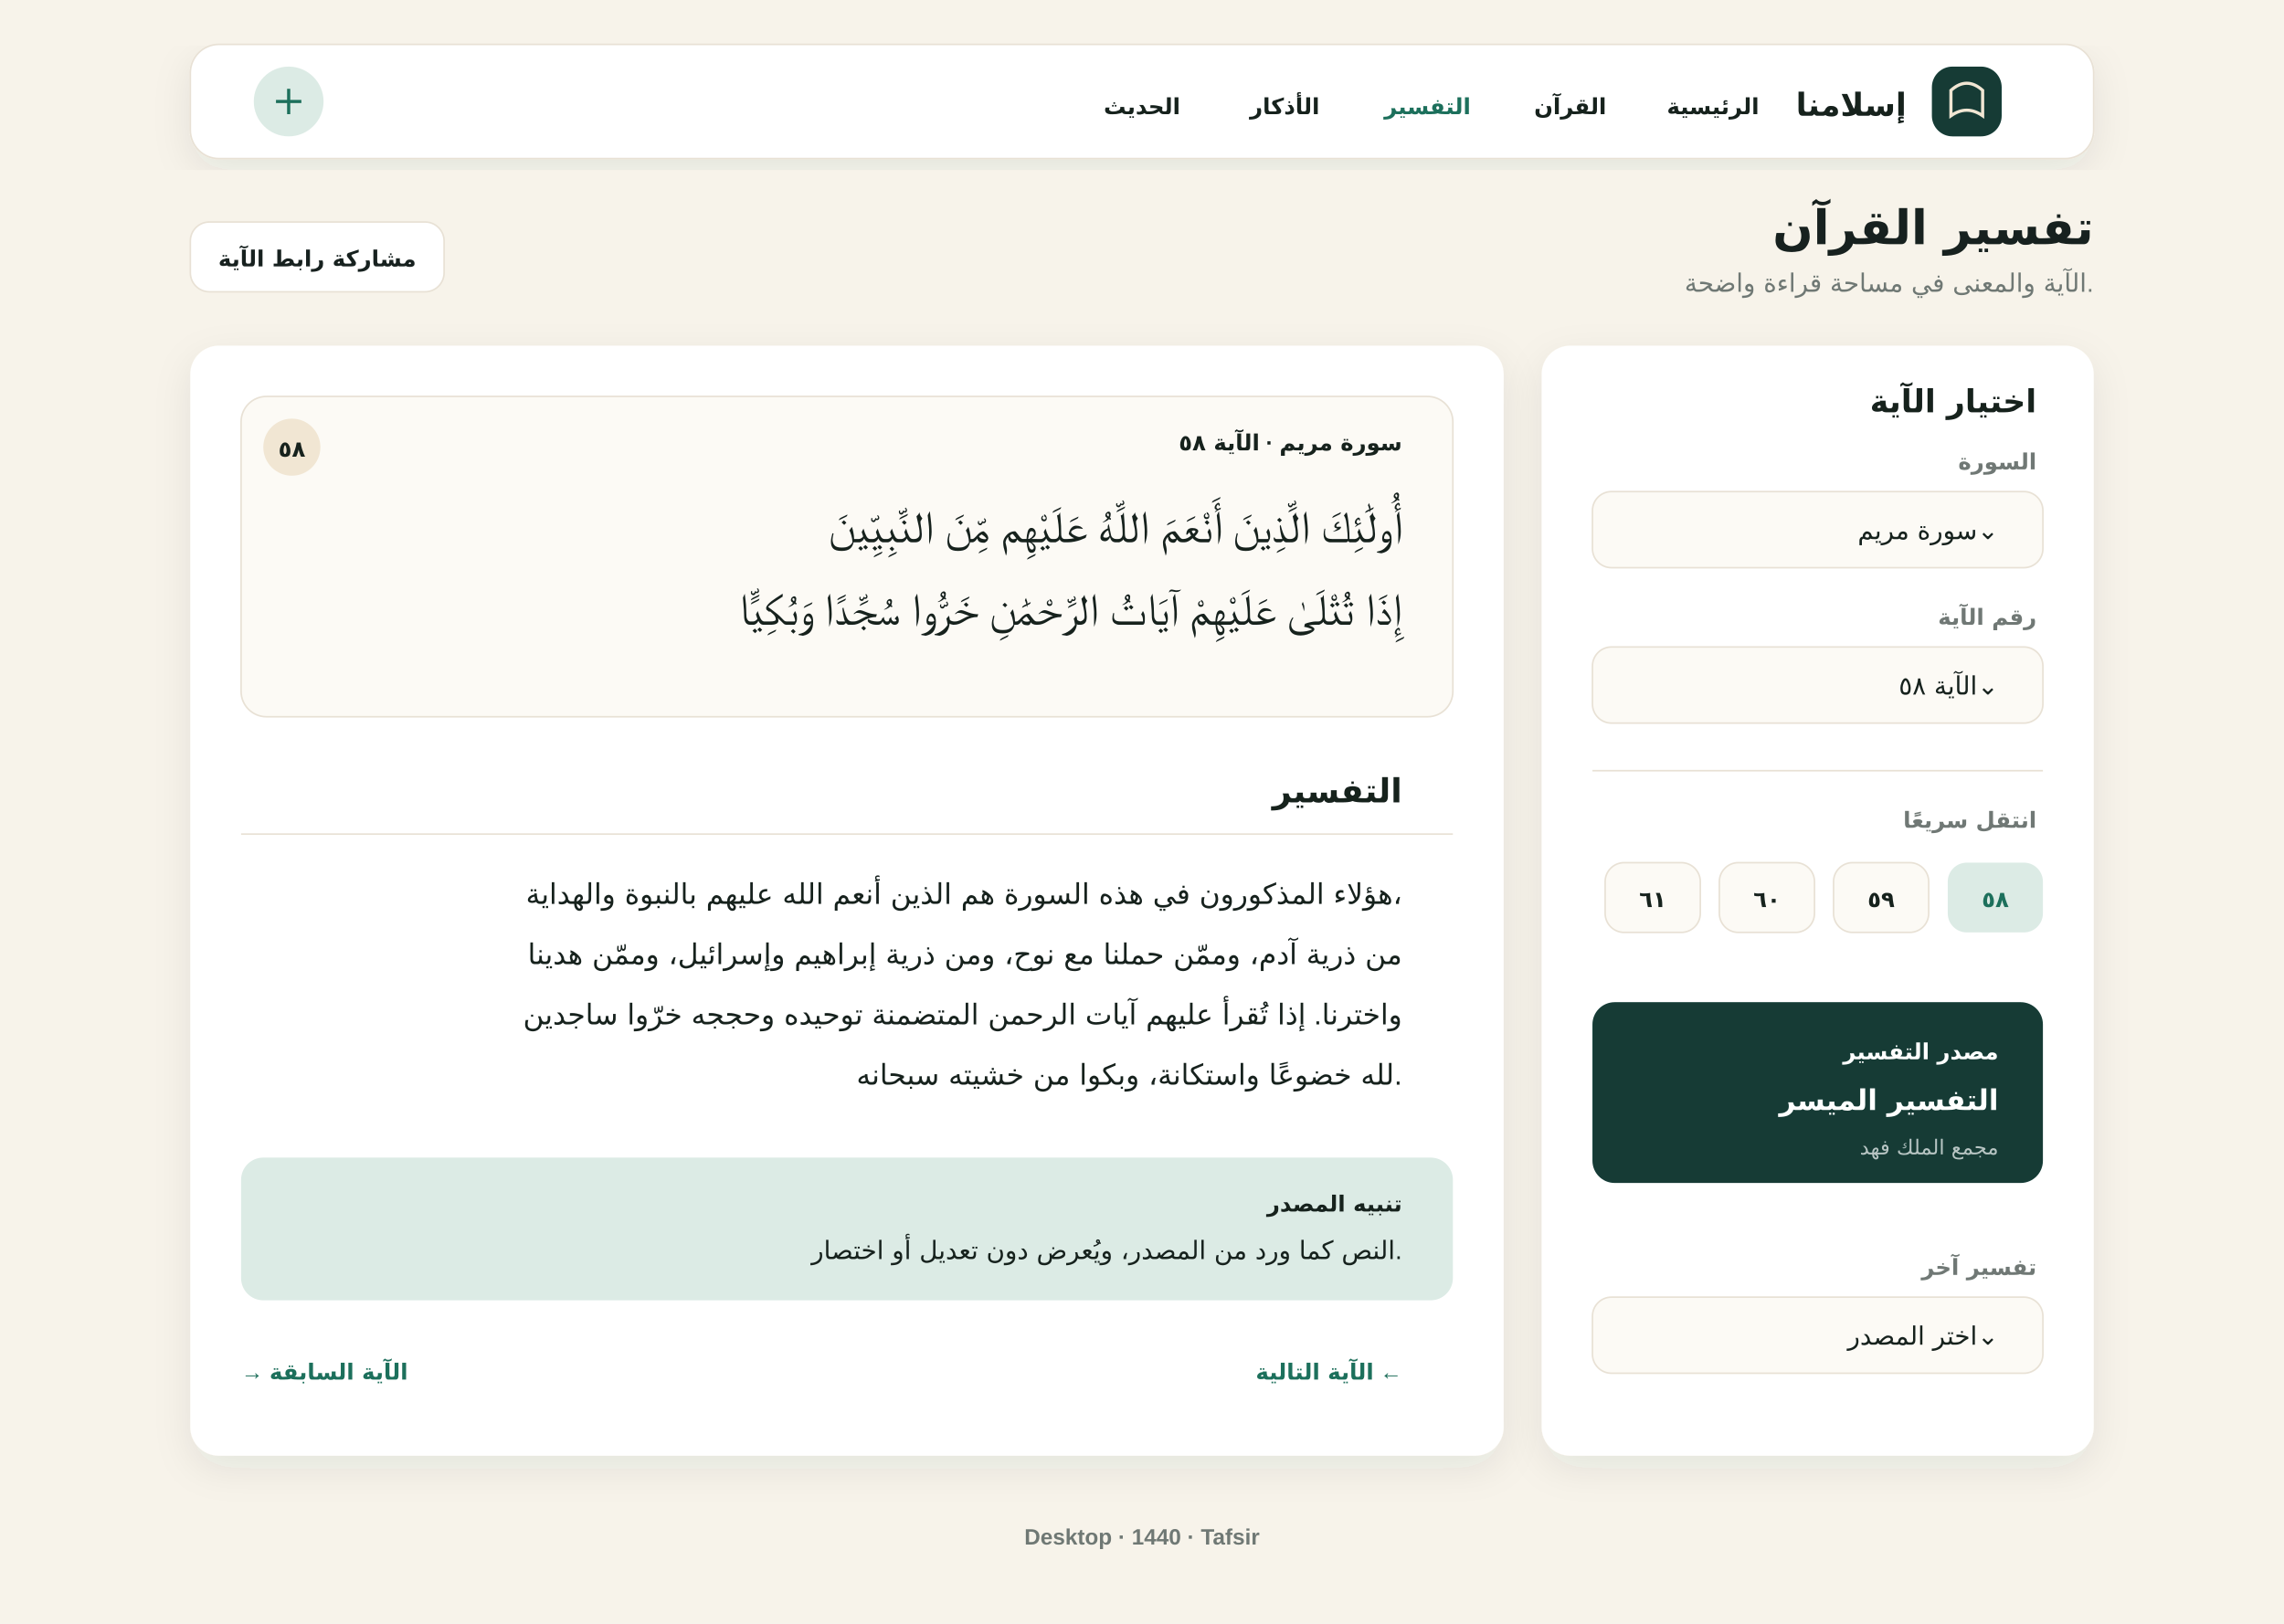
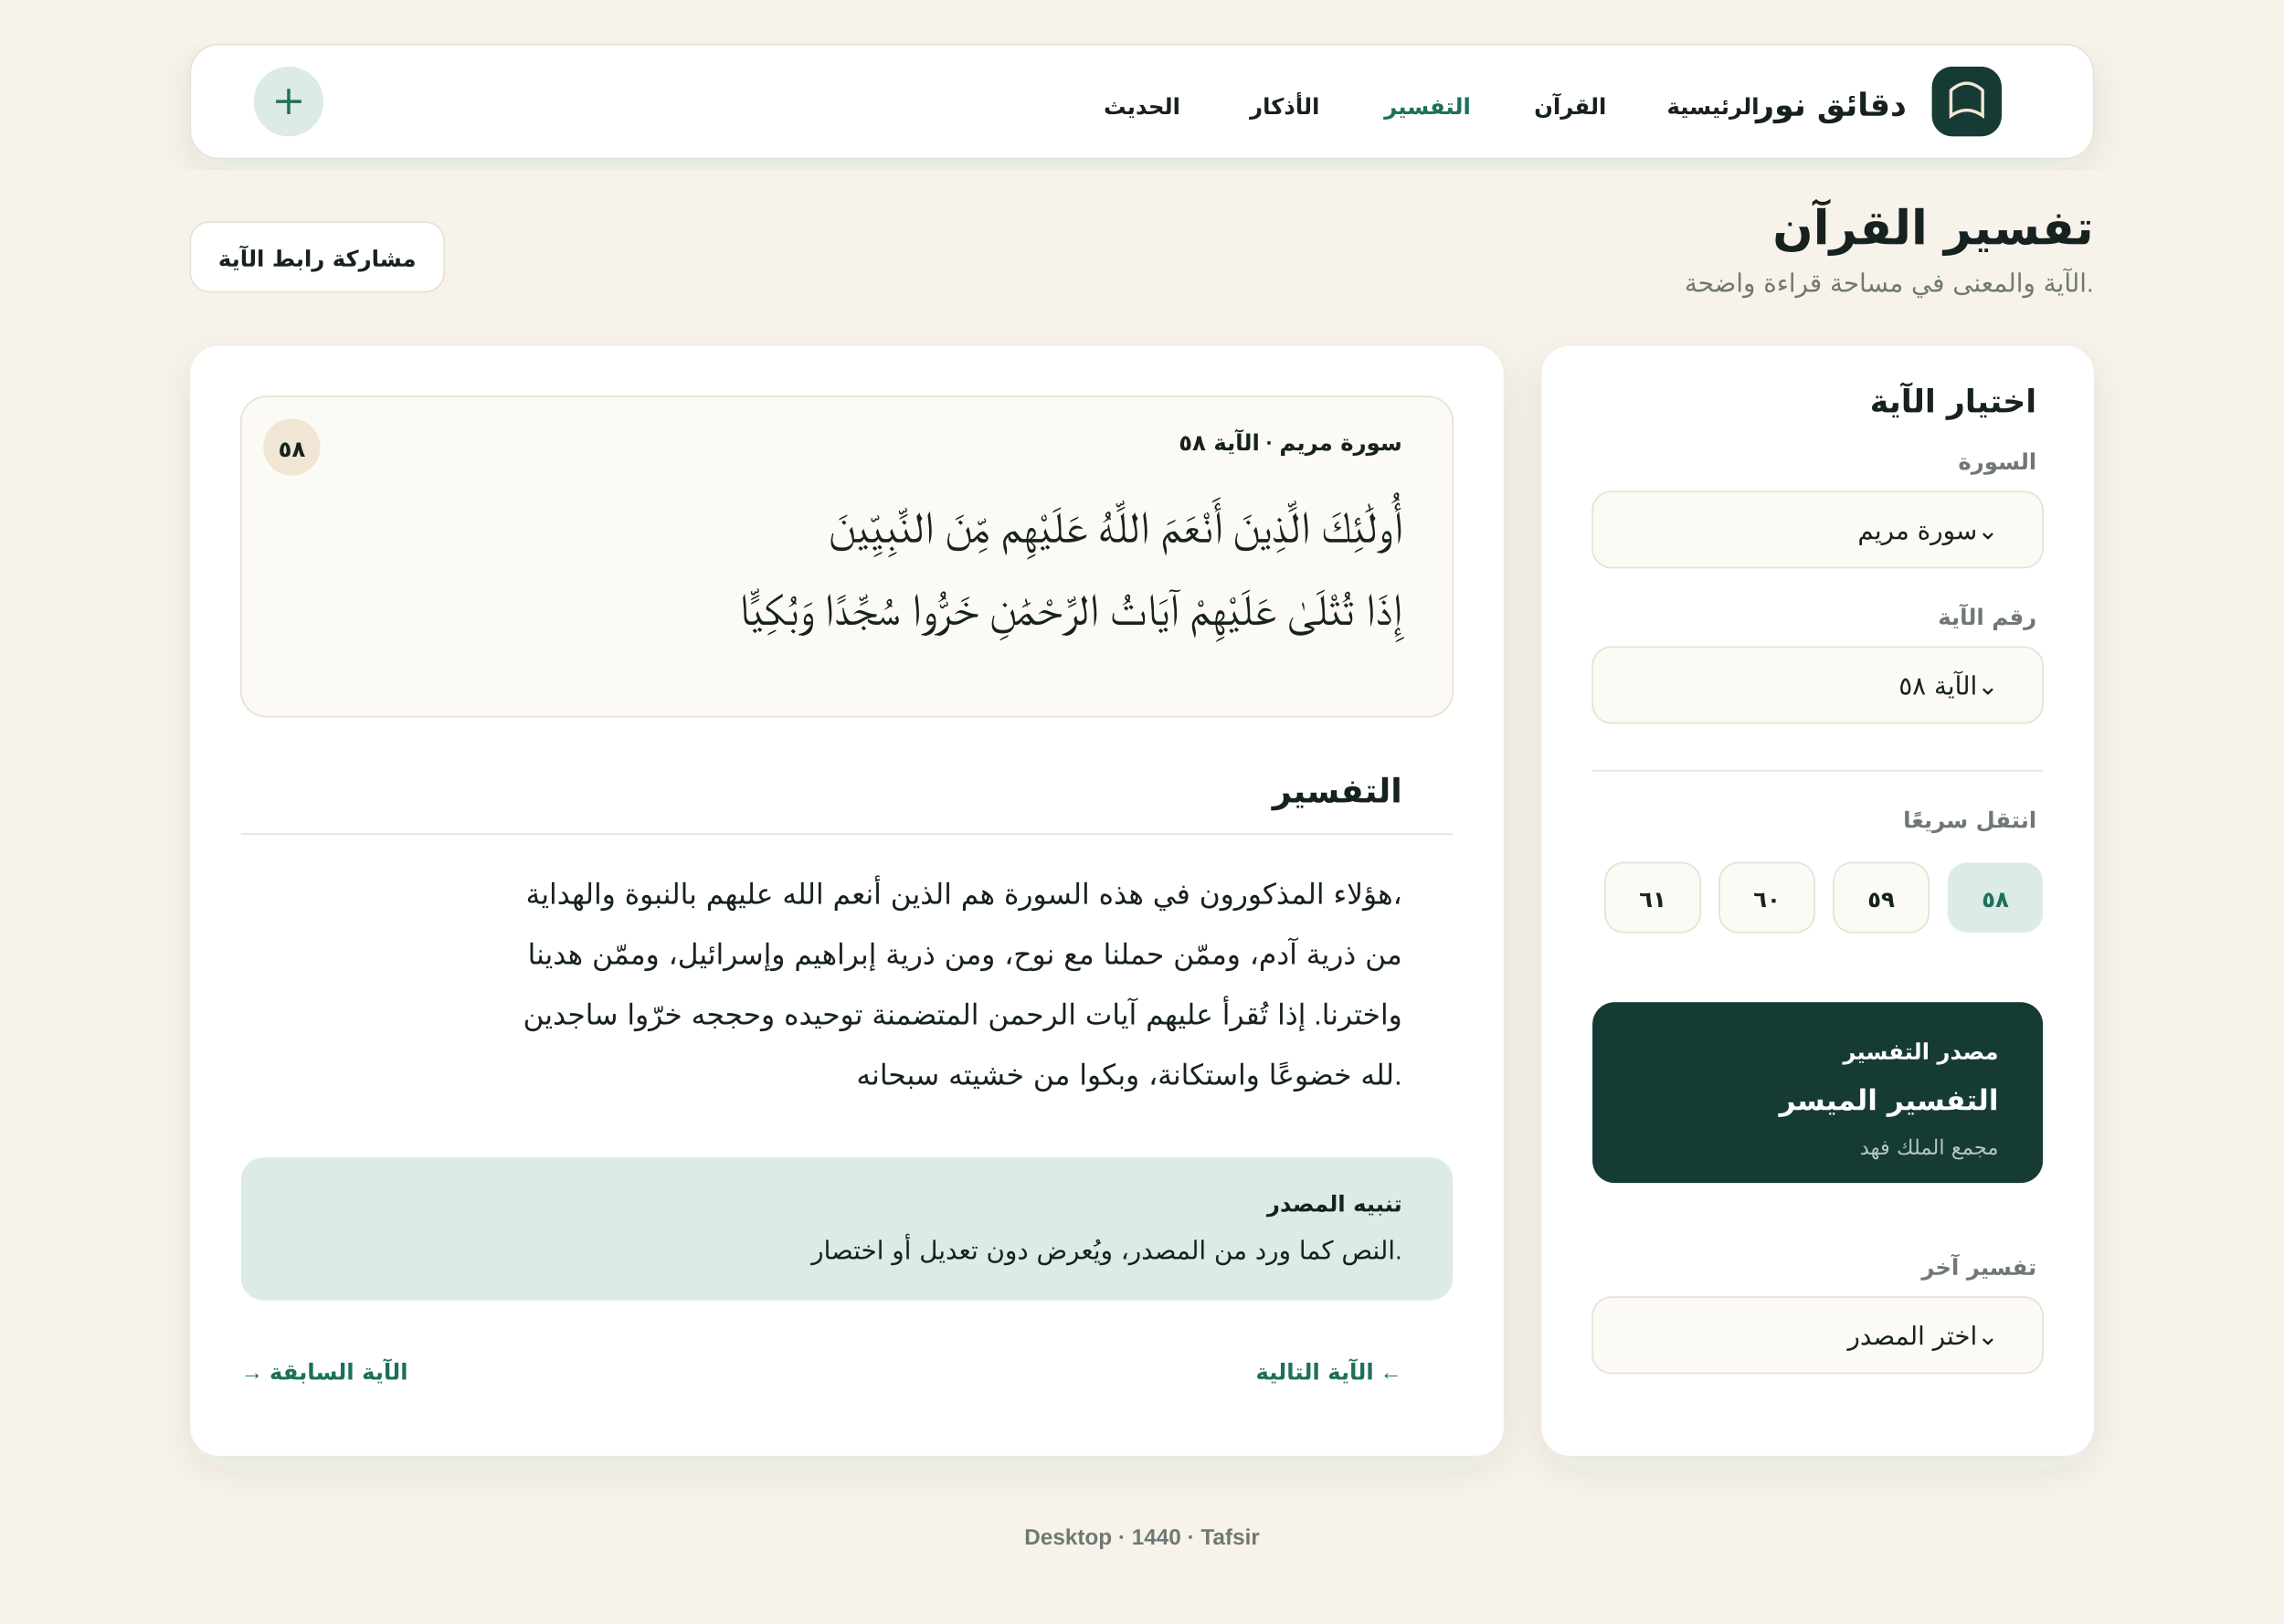
<svg xmlns="http://www.w3.org/2000/svg" width="1440" height="1024" viewBox="0 0 1440 1024">
  <defs>
    <filter id="s">
      <feDropShadow dx="0" dy="8" stdDeviation="12" flood-color="#123B35" flood-opacity=".08" />
    </filter>
    <style>.ui{font-family:Cairo,Arial,sans-serif;fill:#17211F}.quran{font-family:'Scheherazade New',serif;fill:#17211F}.muted{fill:#6F7874}.label{font-size:14px;font-weight:600}.body{font-size:16px}.title{font-size:30px;font-weight:700}.white{fill:#fff}</style>
  </defs>
  <rect width="1440" height="1024" fill="#F7F3EA" />
  <g id="AppHeader" filter="url(#s)">
    <rect x="120" y="28" width="1200" height="72" rx="18" fill="#fff" stroke="#E8E1D5" />
    <rect x="1218" y="42" width="44" height="44" rx="13" fill="#123B35" />
    <path d="M1230 57q10-9 20 0v16q-10-7-20 0Z" fill="none" stroke="#F1E6D3" stroke-width="2" />
-     <text x="1202" y="73" text-anchor="end" class="ui" font-size="20" font-weight="700">إسلامنا</text>
+     <text x="1202" y="73" text-anchor="end" class="ui" font-size="20" font-weight="700">دقائق نور</text>
    <g class="ui label" text-anchor="middle">
      <text x="1080" y="72">الرئيسية</text>
      <text x="990" y="72">القرآن</text>
      <text x="900" y="72" fill="#1F6F5B">التفسير</text>
      <text x="810" y="72">الأذكار</text>
      <text x="720" y="72">الحديث</text>
    </g>
    <circle cx="182" cy="64" r="22" fill="#DCEBE5" />
    <path d="M174 64h16M182 56v16" stroke="#1F6F5B" stroke-width="2" />
  </g>
  <g id="PageHeader">
    <text x="1320" y="154" text-anchor="end" class="ui title">تفسير القرآن</text>
    <text x="1320" y="184" text-anchor="end" class="ui body muted">الآية والمعنى في مساحة قراءة واضحة.</text>
    <rect x="120" y="140" width="160" height="44" rx="12" fill="#fff" stroke="#E8E1D5" />
    <text x="200" y="168" text-anchor="middle" class="ui label">مشاركة رابط الآية</text>
  </g>
  <g id="VerseNavigator" filter="url(#s)">
    <rect x="972" y="218" width="348" height="700" rx="18" fill="#fff" />
    <text x="1284" y="260" text-anchor="end" class="ui" font-size="20" font-weight="700">اختيار الآية</text>
    <text x="1284" y="296" text-anchor="end" class="ui label muted">السورة</text>
    <rect x="1004" y="310" width="284" height="48" rx="12" fill="#FCFAF5" stroke="#E8E1D5" />
    <text x="1260" y="340" text-anchor="end" class="ui body">سورة مريم⌄</text>
    <text x="1284" y="394" text-anchor="end" class="ui label muted">رقم الآية</text>
    <rect x="1004" y="408" width="284" height="48" rx="12" fill="#FCFAF5" stroke="#E8E1D5" />
    <text x="1260" y="438" text-anchor="end" class="ui body">الآية ٥٨⌄</text>
    <line x1="1004" y1="486" x2="1288" y2="486" stroke="#E8E1D5" />
    <text x="1284" y="522" text-anchor="end" class="ui label muted">انتقل سريعًا</text>
    <g class="ui label" text-anchor="middle">
      <rect x="1228" y="544" width="60" height="44" rx="12" fill="#DCEBE5" />
      <text x="1258" y="572" fill="#1F6F5B">٥٨</text>
      <rect x="1156" y="544" width="60" height="44" rx="12" fill="#FCFAF5" stroke="#E8E1D5" />
      <text x="1186" y="572">٥٩</text>
      <rect x="1084" y="544" width="60" height="44" rx="12" fill="#FCFAF5" stroke="#E8E1D5" />
      <text x="1114" y="572">٦٠</text>
      <rect x="1012" y="544" width="60" height="44" rx="12" fill="#FCFAF5" stroke="#E8E1D5" />
      <text x="1042" y="572">٦١</text>
    </g>
    <rect x="1004" y="632" width="284" height="114" rx="14" fill="#123B35" />
    <text x="1260" y="668" text-anchor="end" class="ui white label">مصدر التفسير</text>
    <text x="1260" y="700" text-anchor="end" class="ui white" font-size="18" font-weight="700">التفسير الميسر</text>
    <text x="1260" y="728" text-anchor="end" class="ui white" font-size="13" opacity=".7">مجمع الملك فهد</text>
    <text x="1284" y="804" text-anchor="end" class="ui label muted">تفسير آخر</text>
    <rect x="1004" y="818" width="284" height="48" rx="12" fill="#FCFAF5" stroke="#E8E1D5" />
    <text x="1260" y="848" text-anchor="end" class="ui body">اختر المصدر⌄</text>
  </g>
  <g id="TafsirContent" filter="url(#s)">
    <rect x="120" y="218" width="828" height="700" rx="18" fill="#fff" />
    <g id="Verse">
      <rect x="152" y="250" width="764" height="202" rx="16" fill="#FCFAF5" stroke="#E8E1D5" />
      <text x="884" y="284" text-anchor="end" class="ui label" fill="#A97A35">سورة مريم · الآية ٥٨</text>
      <text x="884" y="342" text-anchor="end" class="quran" font-size="28">أُولَٰئِكَ الَّذِينَ أَنْعَمَ اللَّهُ عَلَيْهِم مِّنَ النَّبِيِّينَ</text>
      <text x="884" y="394" text-anchor="end" class="quran" font-size="28">إِذَا تُتْلَىٰ عَلَيْهِمْ آيَاتُ الرَّحْمَٰنِ خَرُّوا سُجَّدًا وَبُكِيًّا</text>
      <circle cx="184" cy="282" r="18" fill="#F1E6D3" />
      <text x="184" y="288" text-anchor="middle" class="ui label" fill="#A97A35">٥٨</text>
    </g>
    <g id="Explanation">
      <text x="884" y="506" text-anchor="end" class="ui" font-size="21" font-weight="700">التفسير</text>
      <line x1="152" y1="526" x2="916" y2="526" stroke="#E8E1D5" />
      <text x="884" y="570" text-anchor="end" class="ui" font-size="18">هؤلاء المذكورون في هذه السورة هم الذين أنعم الله عليهم بالنبوة والهداية،</text>
      <text x="884" y="608" text-anchor="end" class="ui" font-size="18">من ذرية آدم، وممّن حملنا مع نوح، ومن ذرية إبراهيم وإسرائيل، وممّن هدينا</text>
      <text x="884" y="646" text-anchor="end" class="ui" font-size="18">واخترنا. إذا تُقرأ عليهم آيات الرحمن المتضمنة توحيده وحججه خرّوا ساجدين</text>
      <text x="884" y="684" text-anchor="end" class="ui" font-size="18">لله خضوعًا واستكانة، وبكوا من خشيته سبحانه.</text>
      <rect x="152" y="730" width="764" height="90" rx="14" fill="#DCEBE5" />
      <text x="884" y="764" text-anchor="end" class="ui label" fill="#1F6F5B">تنبيه المصدر</text>
      <text x="884" y="794" text-anchor="end" class="ui body">النص كما ورد من المصدر، ويُعرض دون تعديل أو اختصار.</text>
      <g class="ui label">
        <text x="884" y="870" text-anchor="end" fill="#1F6F5B">الآية التالية ←</text>
        <text x="152" y="870" fill="#1F6F5B">→ الآية السابقة</text>
      </g>
    </g>
  </g>
  <text x="720" y="974" text-anchor="middle" class="ui label muted">Desktop · 1440 · Tafsir</text>
</svg>
